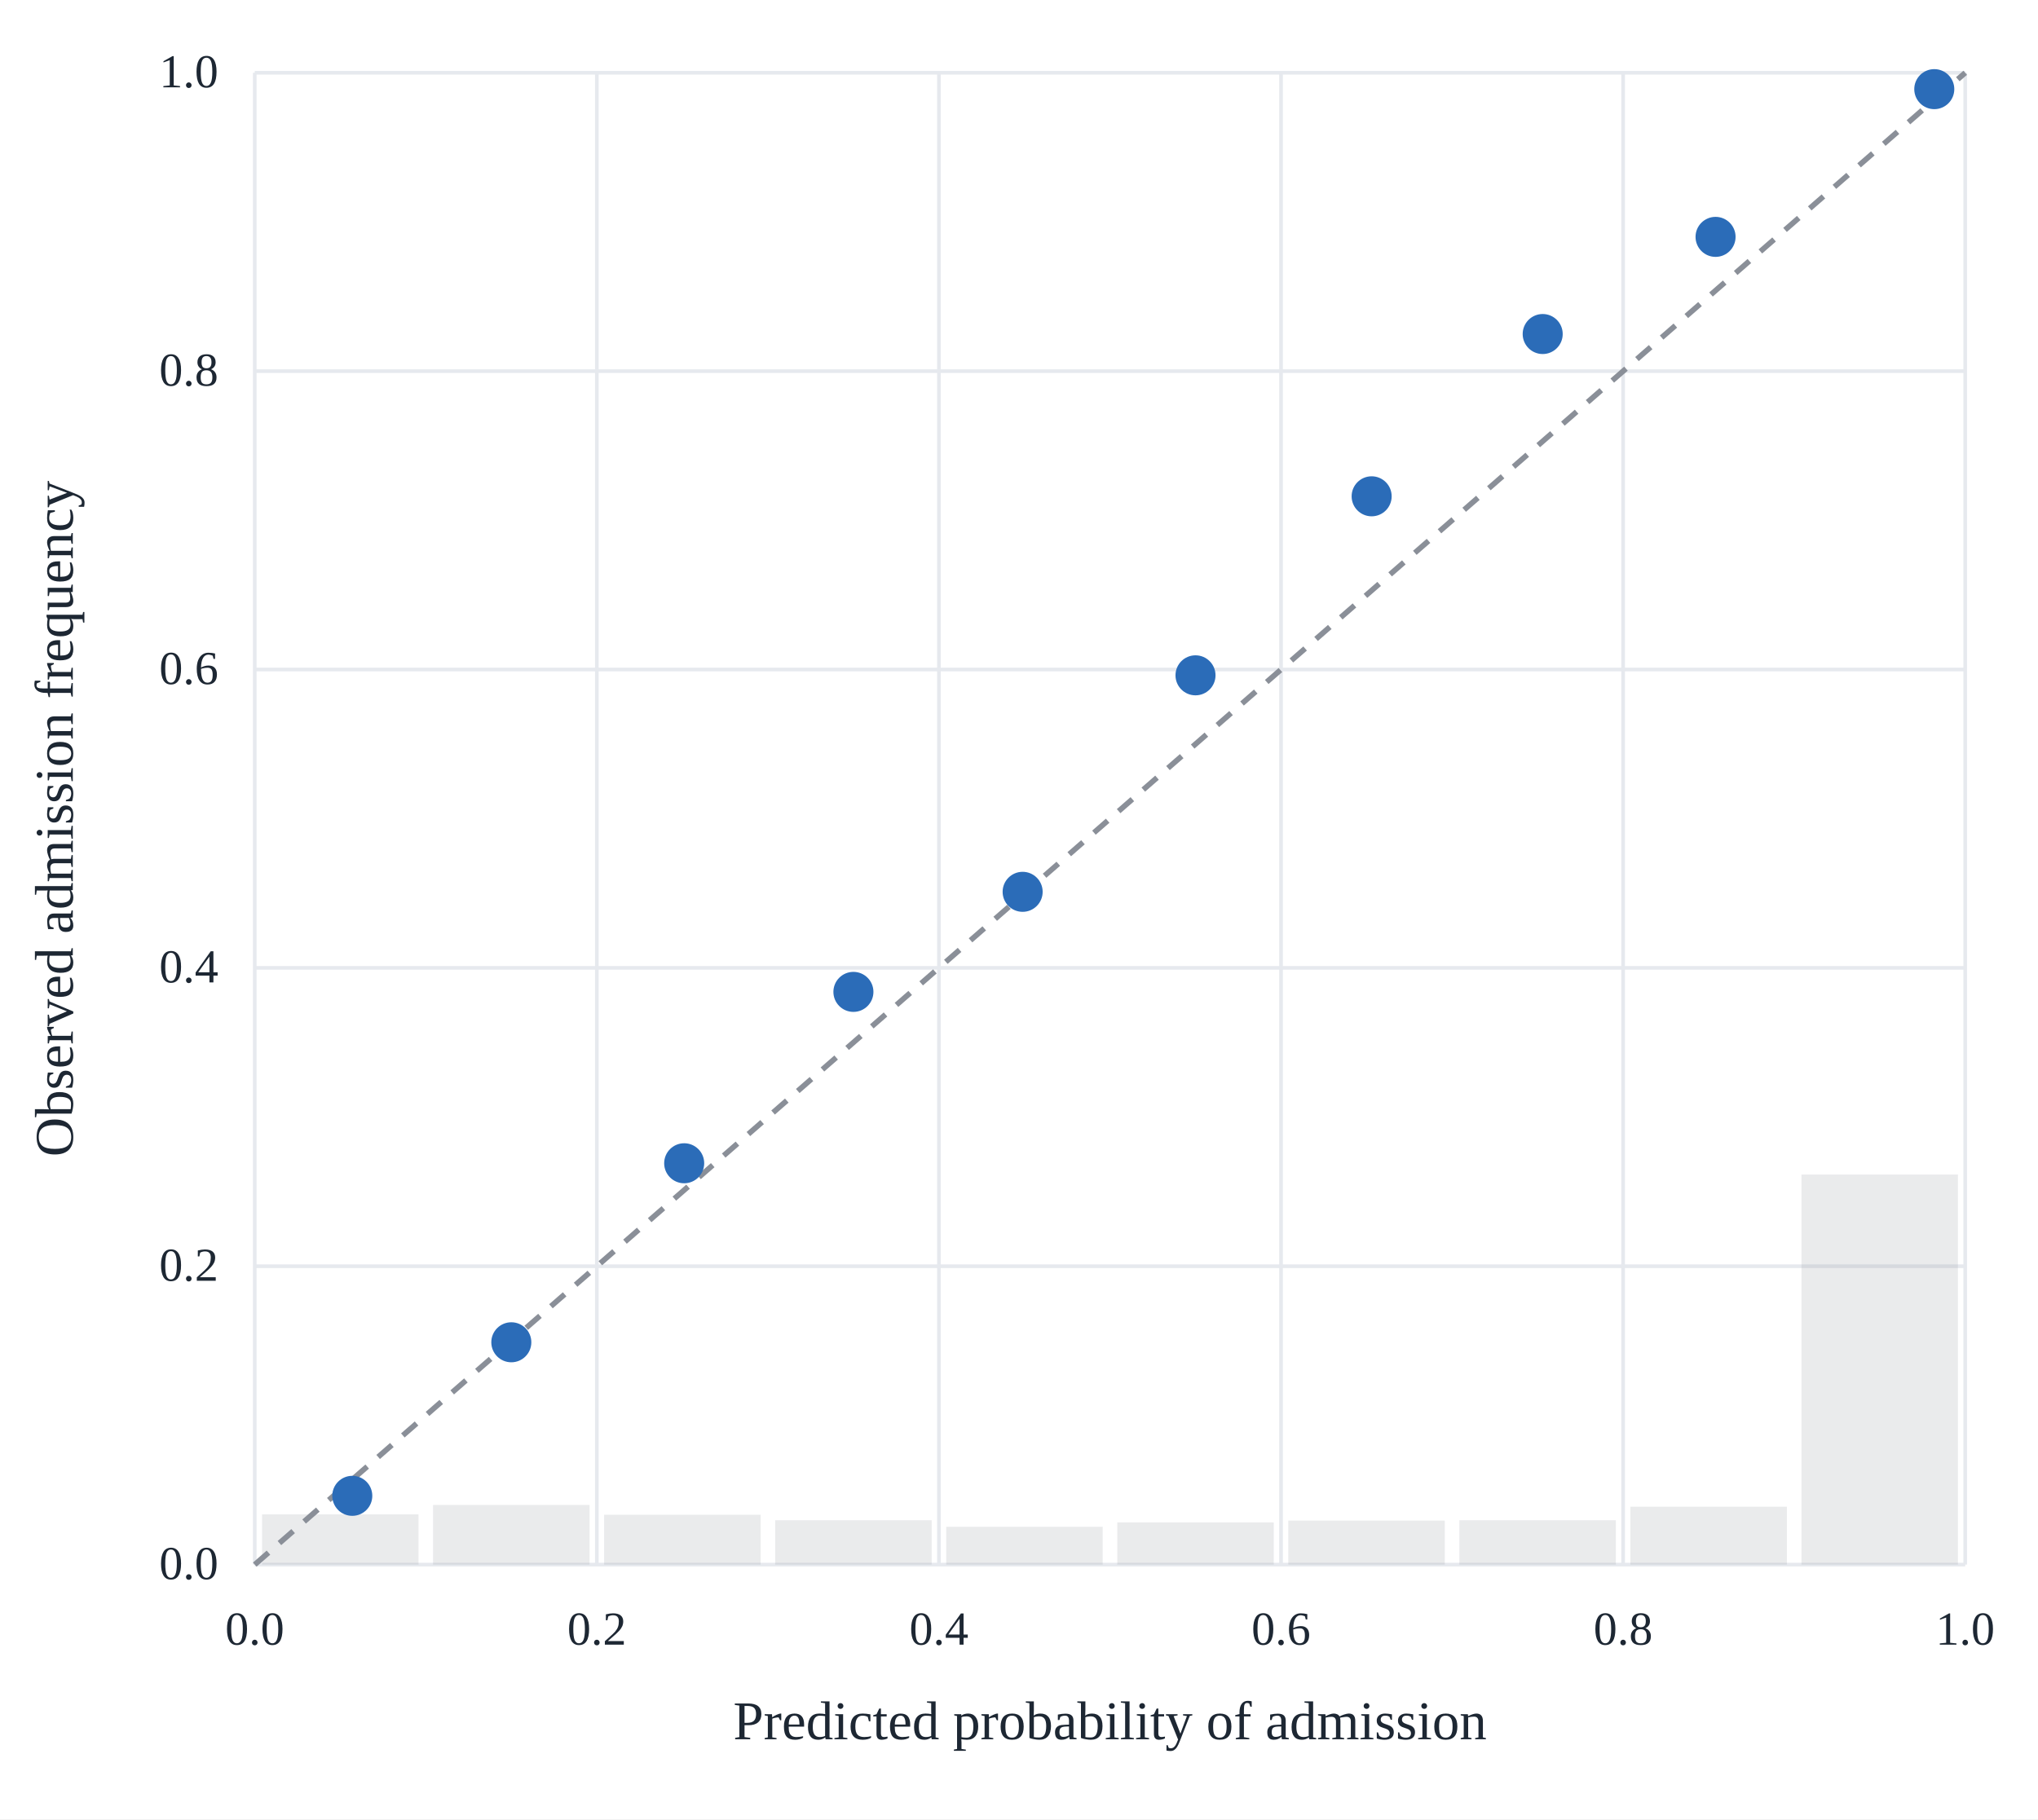
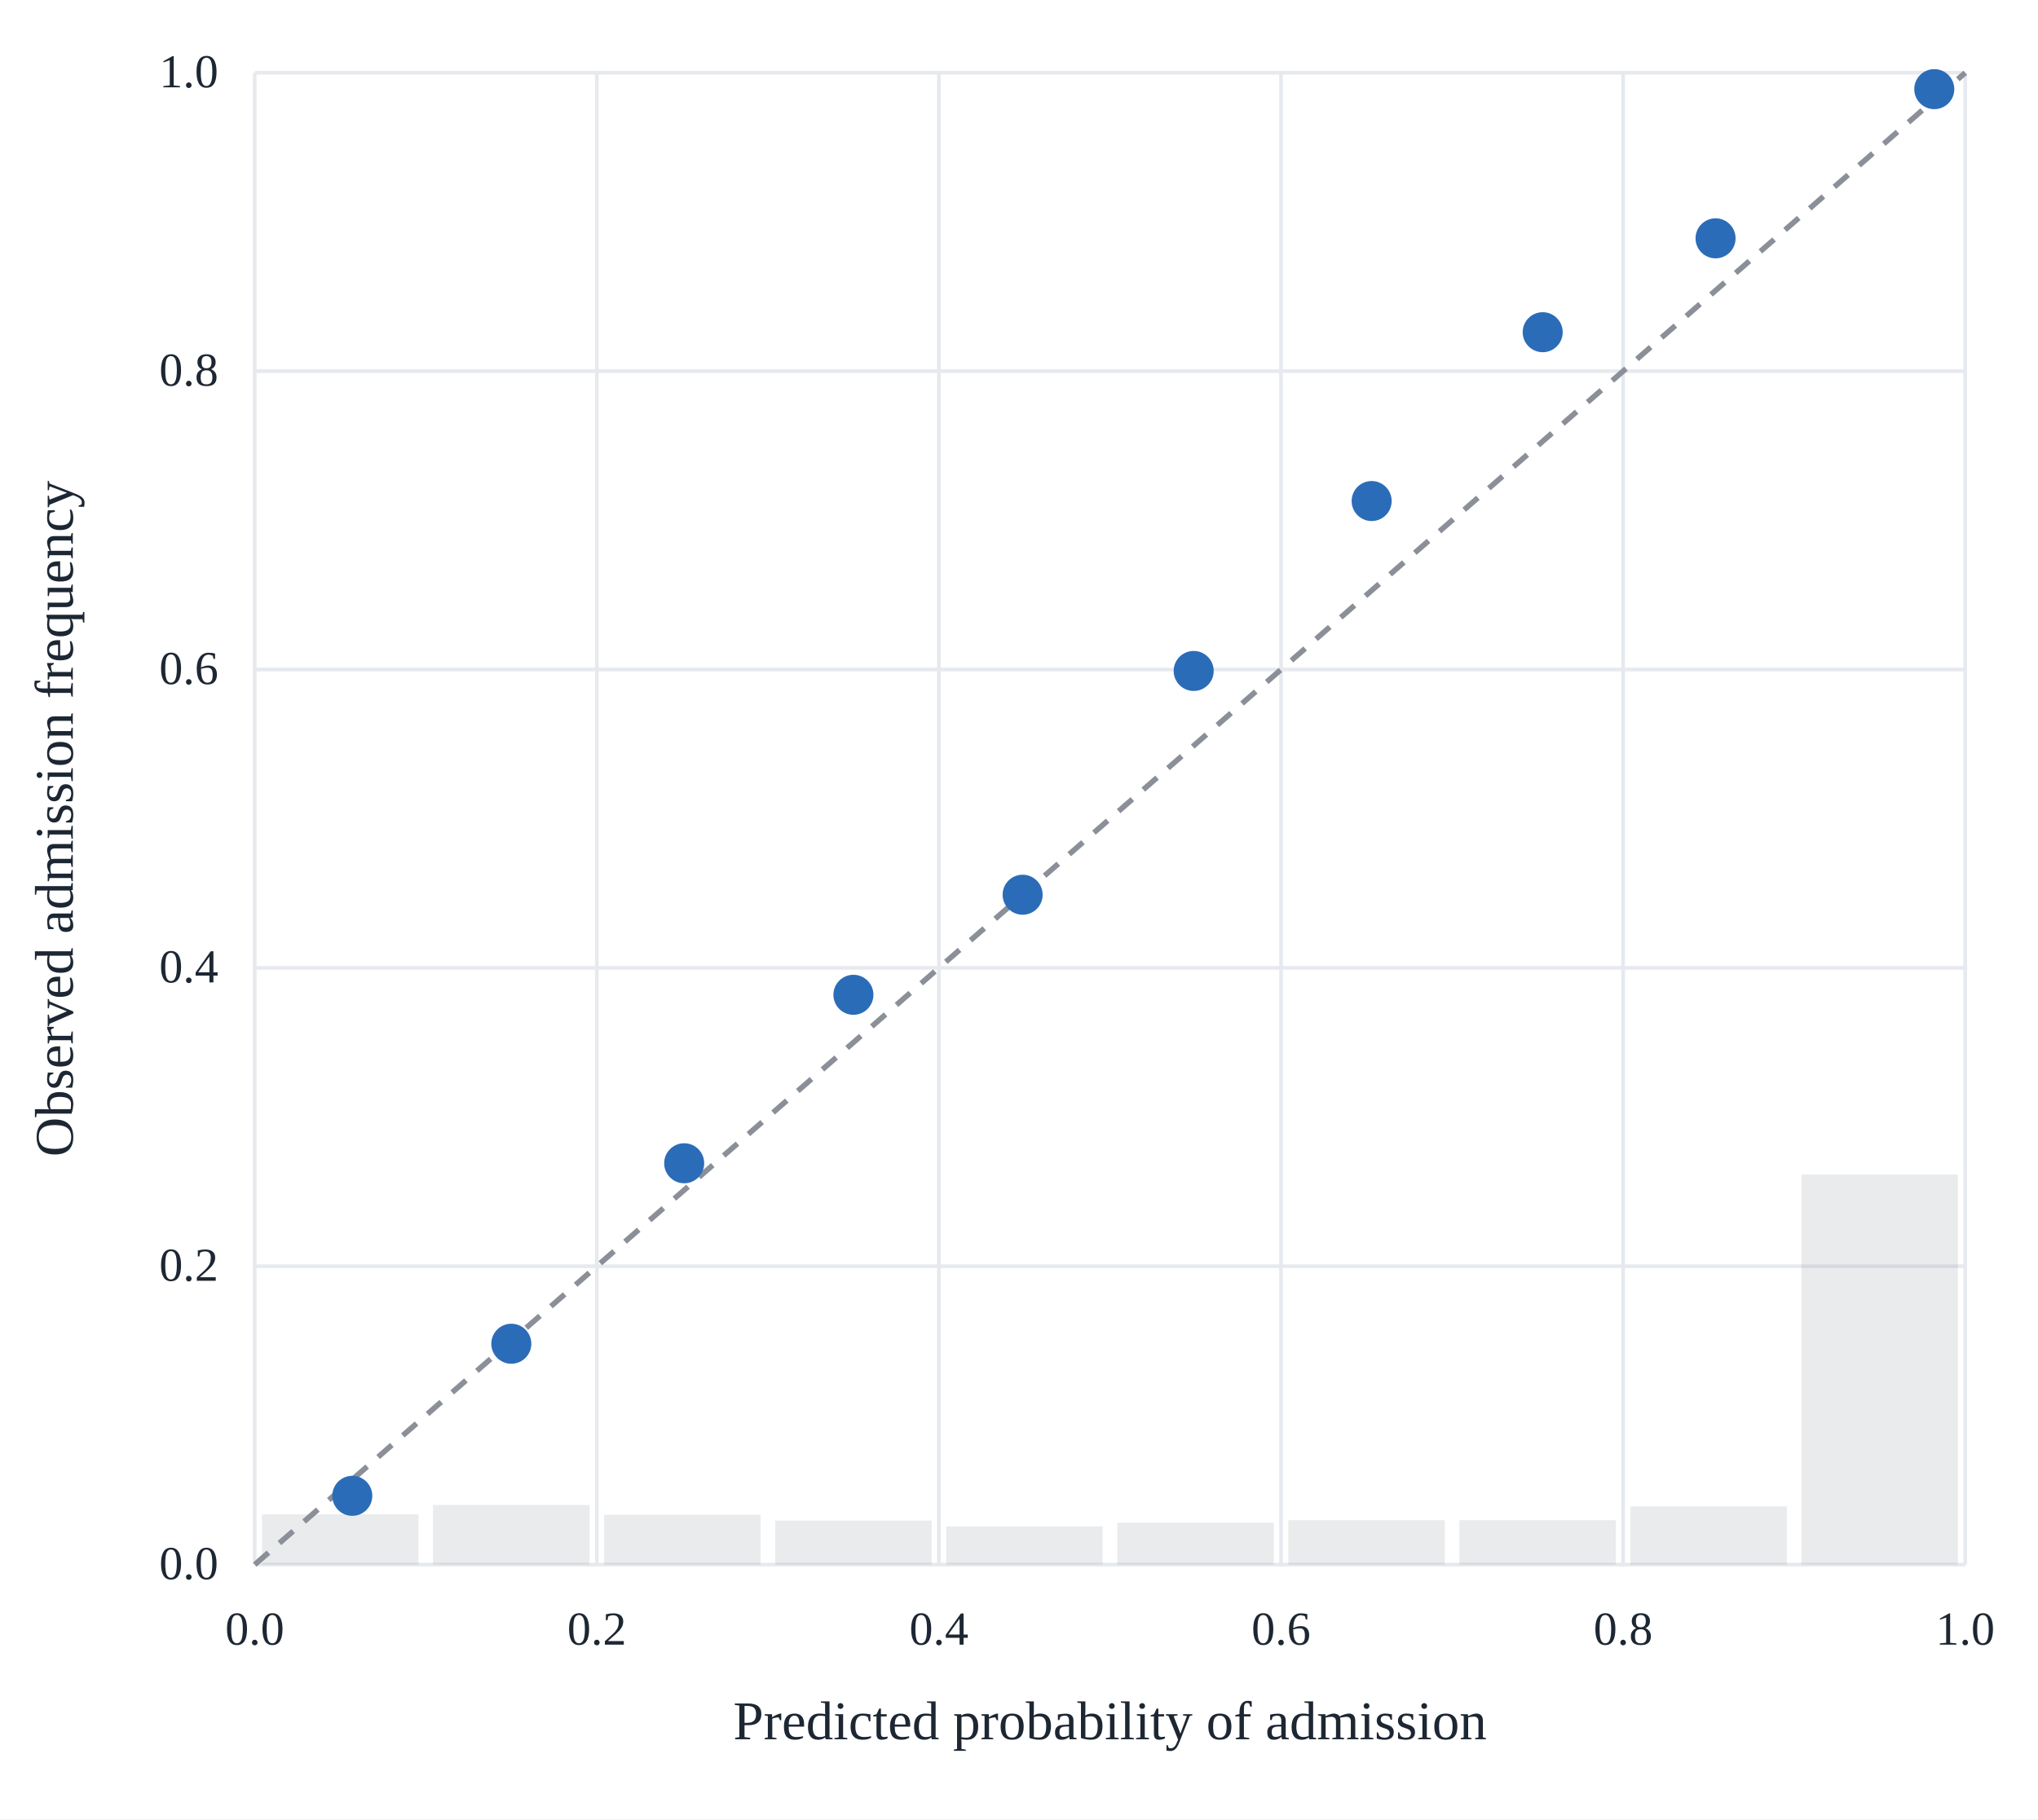
<svg xmlns="http://www.w3.org/2000/svg" viewBox="0 0 560 500" role="img" aria-label="Reliability diagram of the held-out admission probability">
  <rect width="560" height="500" fill="white" />
  <line x1="70.0" y1="430.0" x2="70.0" y2="20.0" stroke="#e6e9ee" stroke-width="1" />
  <line x1="70.0" y1="430.0" x2="540.0" y2="430.0" stroke="#e6e9ee" stroke-width="1" />
  <text x="70.0" y="452" font-family="Georgia, &quot;Times New Roman&quot;, serif" font-size="13" fill="#1d2733" text-anchor="middle">0.0</text>
  <text x="60" y="434.0" font-family="Georgia, &quot;Times New Roman&quot;, serif" font-size="13" fill="#1d2733" text-anchor="end">0.0</text>
  <line x1="164.0" y1="430.0" x2="164.0" y2="20.0" stroke="#e6e9ee" stroke-width="1" />
  <line x1="70.0" y1="348.0" x2="540.0" y2="348.0" stroke="#e6e9ee" stroke-width="1" />
  <text x="164.0" y="452" font-family="Georgia, &quot;Times New Roman&quot;, serif" font-size="13" fill="#1d2733" text-anchor="middle">0.2</text>
  <text x="60" y="352.0" font-family="Georgia, &quot;Times New Roman&quot;, serif" font-size="13" fill="#1d2733" text-anchor="end">0.2</text>
  <line x1="258.0" y1="430.0" x2="258.0" y2="20.0" stroke="#e6e9ee" stroke-width="1" />
  <line x1="70.0" y1="266.0" x2="540.0" y2="266.0" stroke="#e6e9ee" stroke-width="1" />
  <text x="258.0" y="452" font-family="Georgia, &quot;Times New Roman&quot;, serif" font-size="13" fill="#1d2733" text-anchor="middle">0.4</text>
  <text x="60" y="270.0" font-family="Georgia, &quot;Times New Roman&quot;, serif" font-size="13" fill="#1d2733" text-anchor="end">0.4</text>
  <line x1="352.0" y1="430.0" x2="352.0" y2="20.0" stroke="#e6e9ee" stroke-width="1" />
  <line x1="70.0" y1="184.0" x2="540.0" y2="184.0" stroke="#e6e9ee" stroke-width="1" />
  <text x="352.0" y="452" font-family="Georgia, &quot;Times New Roman&quot;, serif" font-size="13" fill="#1d2733" text-anchor="middle">0.6</text>
  <text x="60" y="188.0" font-family="Georgia, &quot;Times New Roman&quot;, serif" font-size="13" fill="#1d2733" text-anchor="end">0.6</text>
  <line x1="446.0" y1="430.0" x2="446.0" y2="20.0" stroke="#e6e9ee" stroke-width="1" />
  <line x1="70.0" y1="102.0" x2="540.0" y2="102.0" stroke="#e6e9ee" stroke-width="1" />
  <text x="446.0" y="452" font-family="Georgia, &quot;Times New Roman&quot;, serif" font-size="13" fill="#1d2733" text-anchor="middle">0.8</text>
  <text x="60" y="106.0" font-family="Georgia, &quot;Times New Roman&quot;, serif" font-size="13" fill="#1d2733" text-anchor="end">0.8</text>
  <line x1="540.0" y1="430.0" x2="540.0" y2="20.0" stroke="#e6e9ee" stroke-width="1" />
  <line x1="70.0" y1="20.0" x2="540.0" y2="20.0" stroke="#e6e9ee" stroke-width="1" />
  <text x="540.0" y="452" font-family="Georgia, &quot;Times New Roman&quot;, serif" font-size="13" fill="#1d2733" text-anchor="middle">1.0</text>
  <text x="60" y="24.0" font-family="Georgia, &quot;Times New Roman&quot;, serif" font-size="13" fill="#1d2733" text-anchor="end">1.0</text>
  <rect x="72.0" y="416.2" width="43.0" height="13.8" fill="#8a8f98" opacity="0.18" />
  <rect x="119.0" y="413.6" width="43.0" height="16.4" fill="#8a8f98" opacity="0.18" />
  <rect x="166.0" y="416.3" width="43.0" height="13.7" fill="#8a8f98" opacity="0.18" />
-   <rect x="213.0" y="417.8" width="43.0" height="12.2" fill="#8a8f98" opacity="0.18" />
-   <rect x="260.0" y="419.6" width="43.0" height="10.4" fill="#8a8f98" opacity="0.18" />
-   <rect x="307.0" y="418.4" width="43.0" height="11.6" fill="#8a8f98" opacity="0.18" />
-   <rect x="354.0" y="417.9" width="43.0" height="12.1" fill="#8a8f98" opacity="0.18" />
+   <rect x="213.0" y="417.9" width="43.0" height="12.1" fill="#8a8f98" opacity="0.18" />
+   <rect x="260.0" y="419.5" width="43.0" height="10.5" fill="#8a8f98" opacity="0.18" />
+   <rect x="307.0" y="418.5" width="43.0" height="11.5" fill="#8a8f98" opacity="0.18" />
+   <rect x="354.0" y="417.8" width="43.0" height="12.2" fill="#8a8f98" opacity="0.18" />
  <rect x="401.0" y="417.8" width="43.0" height="12.2" fill="#8a8f98" opacity="0.18" />
-   <rect x="448.0" y="414.1" width="43.0" height="15.9" fill="#8a8f98" opacity="0.18" />
+   <rect x="448.0" y="414.0" width="43.0" height="16.0" fill="#8a8f98" opacity="0.18" />
  <rect x="495.0" y="322.8" width="43.0" height="107.2" fill="#8a8f98" opacity="0.18" />
  <line x1="70.0" y1="430.0" x2="540.0" y2="20.0" stroke="#8a8f98" stroke-width="1.5" stroke-dasharray="5 4" />
  <circle cx="96.8" cy="411.1" r="5.5" fill="#2b6cb8" />
-   <circle cx="140.5" cy="368.9" r="5.5" fill="#2b6cb8" />
+   <circle cx="140.5" cy="369.3" r="5.5" fill="#2b6cb8" />
  <circle cx="188.0" cy="319.7" r="5.5" fill="#2b6cb8" />
-   <circle cx="234.5" cy="272.6" r="5.5" fill="#2b6cb8" />
-   <circle cx="281.0" cy="245.1" r="5.5" fill="#2b6cb8" />
-   <circle cx="328.5" cy="185.6" r="5.5" fill="#2b6cb8" />
-   <circle cx="376.9" cy="136.4" r="5.5" fill="#2b6cb8" />
-   <circle cx="423.9" cy="91.8" r="5.5" fill="#2b6cb8" />
-   <circle cx="471.4" cy="65.1" r="5.5" fill="#2b6cb8" />
+   <circle cx="234.5" cy="273.4" r="5.5" fill="#2b6cb8" />
+   <circle cx="281.0" cy="245.9" r="5.5" fill="#2b6cb8" />
+   <circle cx="328.0" cy="184.4" r="5.5" fill="#2b6cb8" />
+   <circle cx="376.9" cy="137.7" r="5.5" fill="#2b6cb8" />
+   <circle cx="423.9" cy="91.3" r="5.5" fill="#2b6cb8" />
+   <circle cx="471.4" cy="65.5" r="5.5" fill="#2b6cb8" />
  <circle cx="531.5" cy="24.5" r="5.5" fill="#2b6cb8" />
  <text x="305.0" y="478" font-family="Georgia, &quot;Times New Roman&quot;, serif" font-size="15" fill="#1d2733" text-anchor="middle">Predicted probability of admission</text>
  <text x="20" y="225.0" font-family="Georgia, &quot;Times New Roman&quot;, serif" font-size="15" fill="#1d2733" text-anchor="middle" transform="rotate(-90 20 225.0)">Observed admission frequency</text>
</svg>
